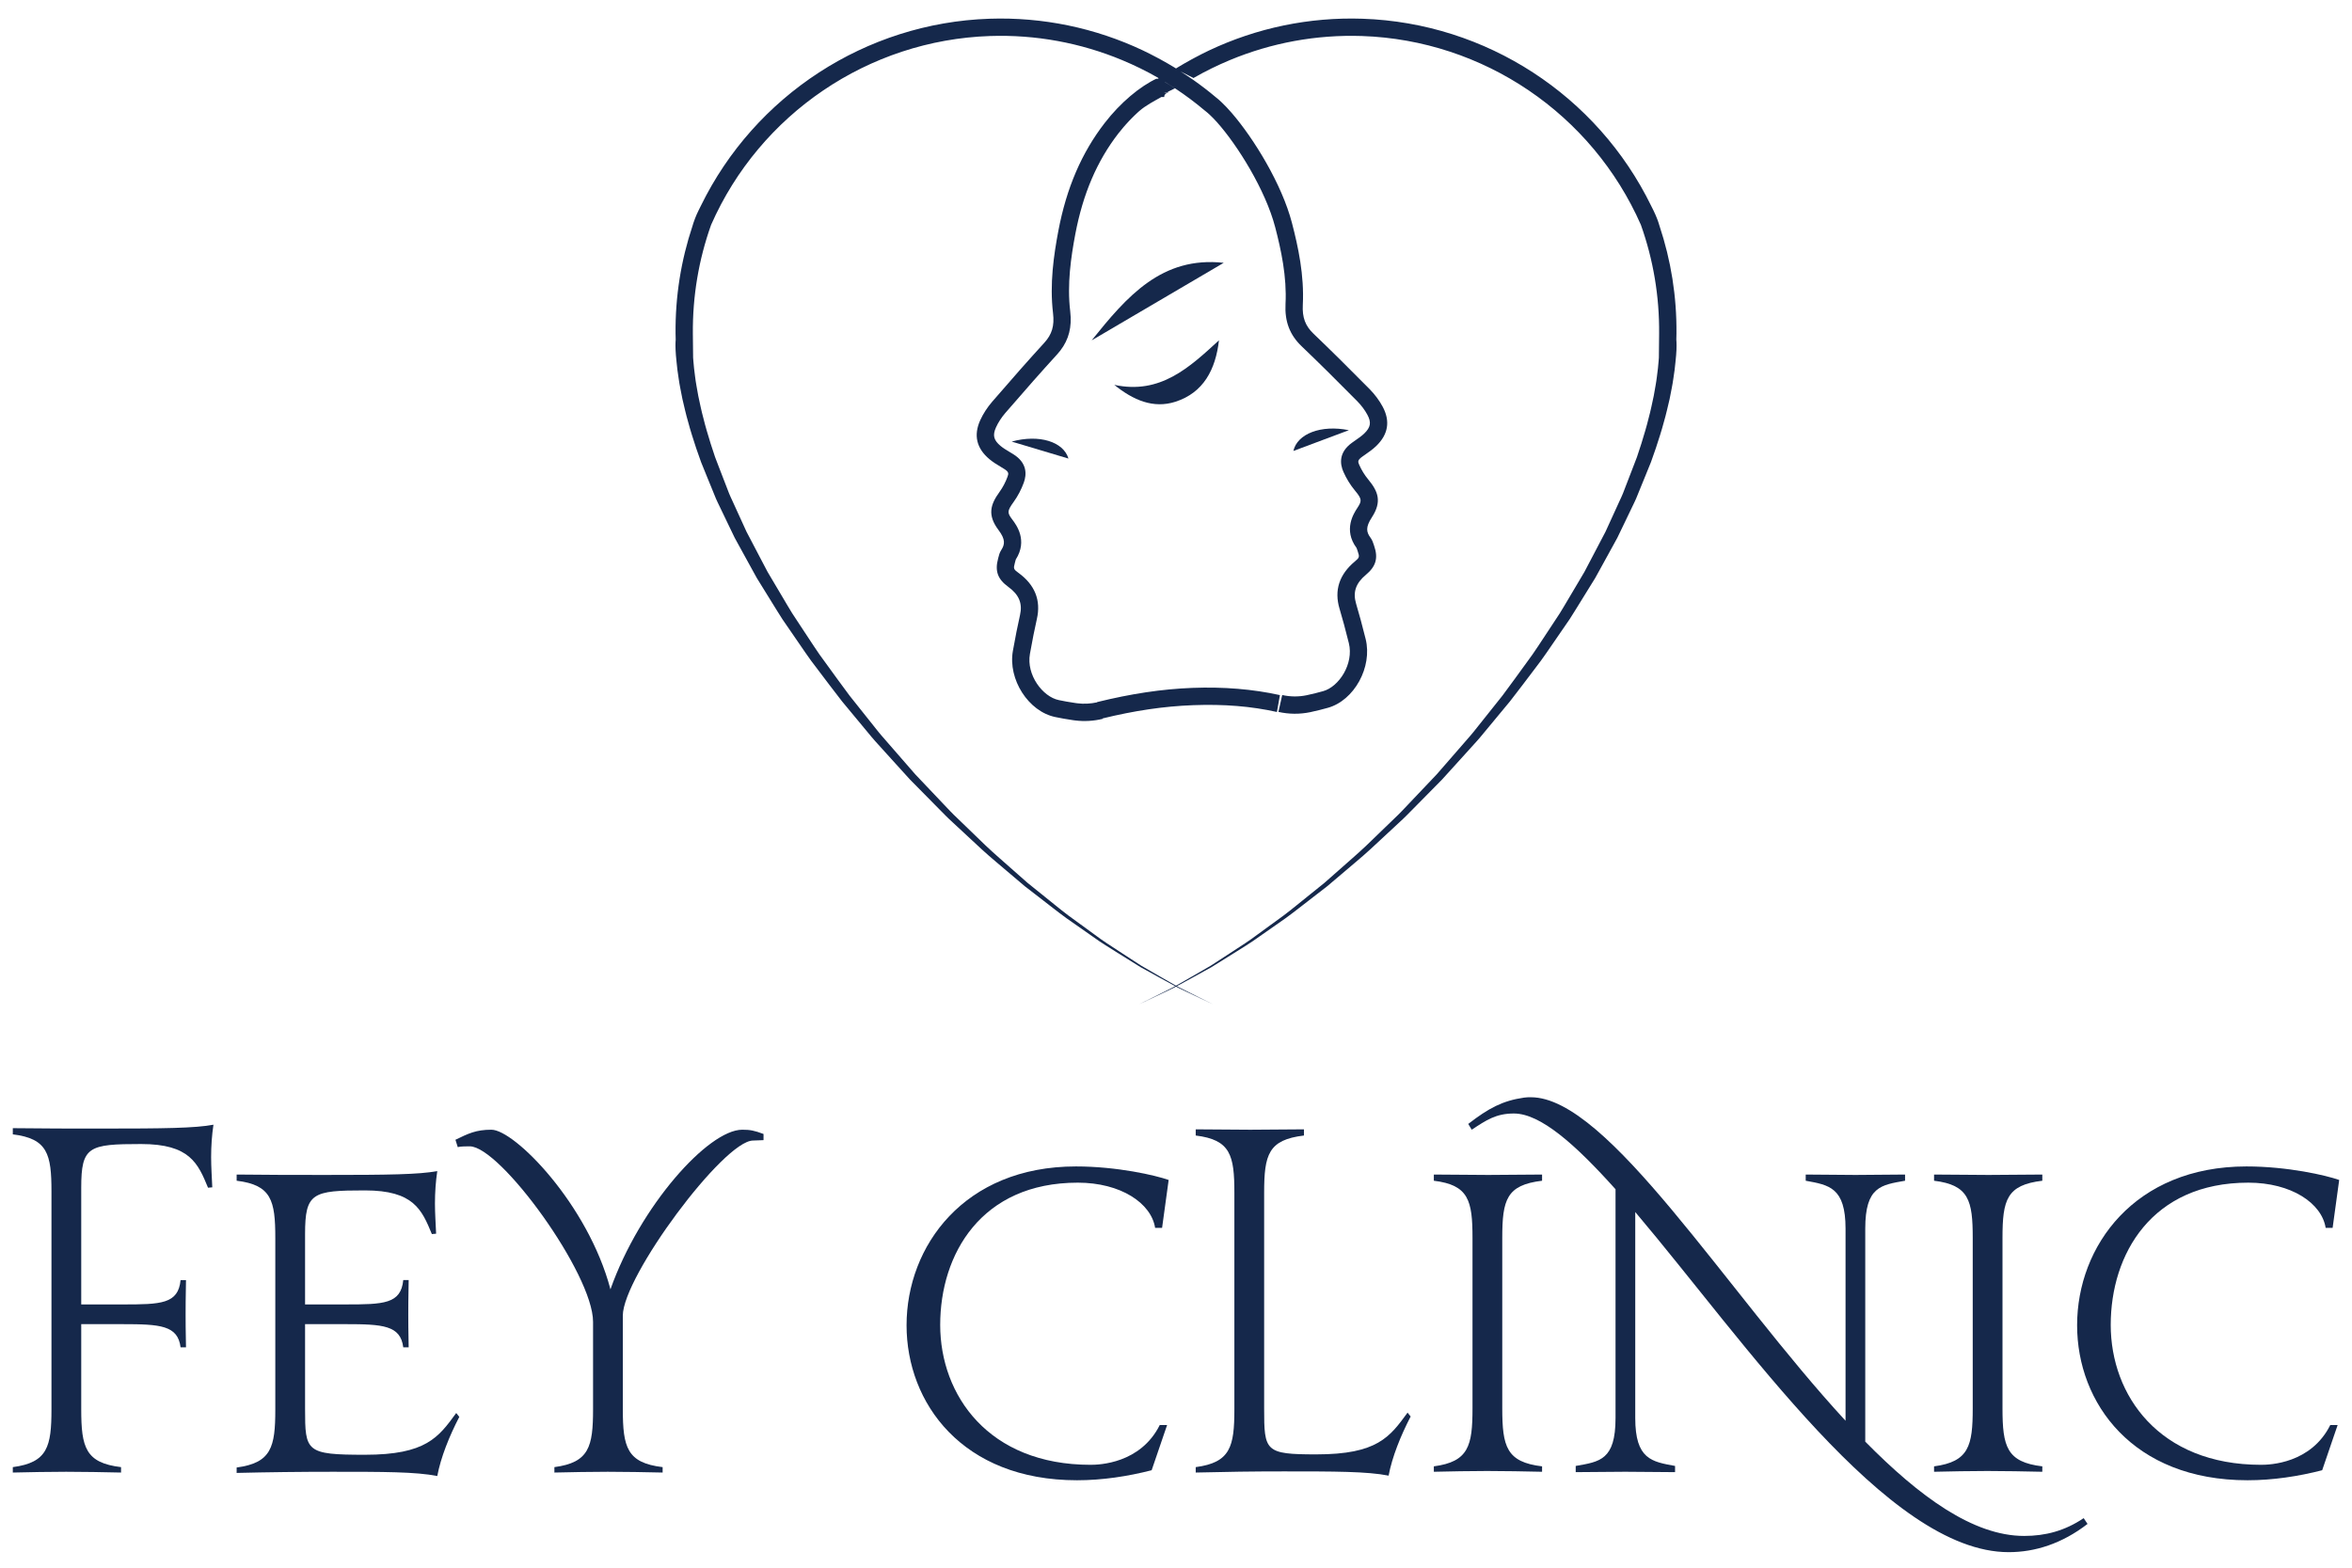
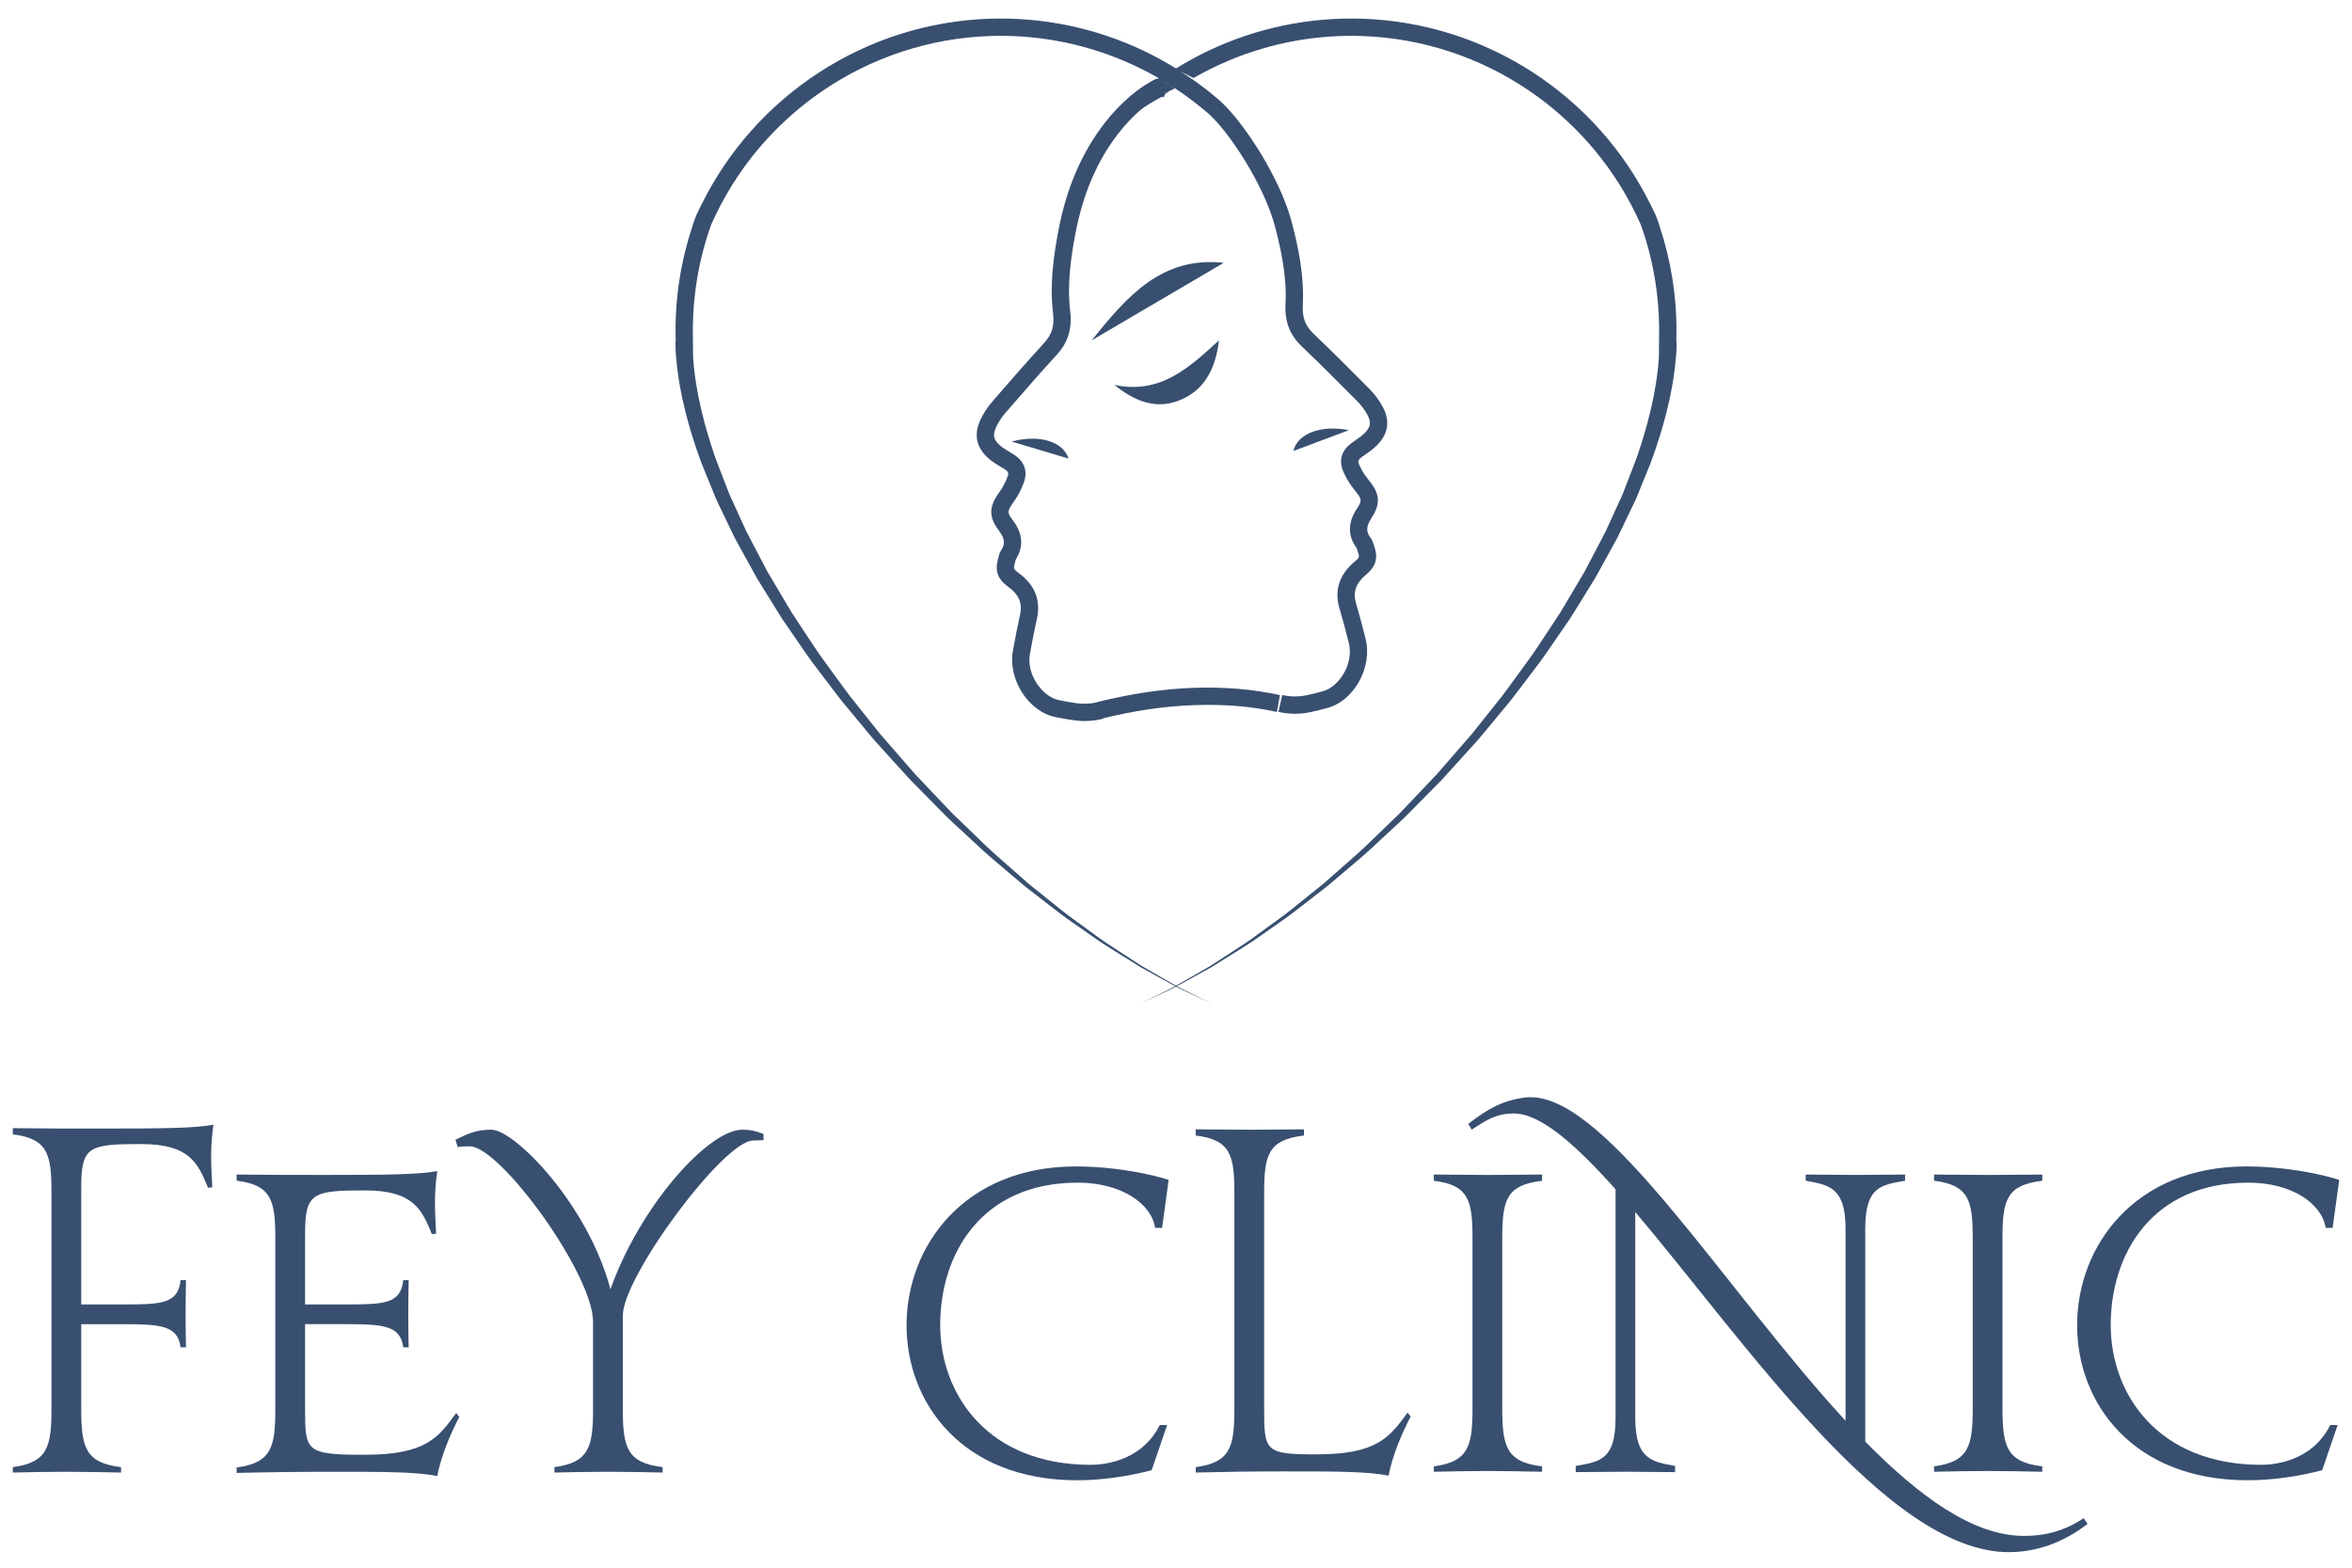
<svg xmlns="http://www.w3.org/2000/svg" version="1.1" id="Layer_1" x="0px" y="0px" width="300px" height="200px" viewBox="0 0 300 200" enable-background="new 0 0 300 200" xml:space="preserve">
  <g>
    <g>
      <g>
-         <path fill="#15284B" d="M10.361,168.928v10.848c0,4.882,0.543,6.853,5.079,7.395v0.691c-2.514-0.049-4.536-0.099-7.002-0.099     c-2.465,0-4.388,0.05-6.804,0.099v-0.691c4.438-0.591,4.931-2.612,4.931-7.395v-27.76c0-4.785-0.494-6.756-4.931-7.299v-0.789     c3.698,0.05,7.742,0.05,11.39,0.05c7.889,0,11.883-0.05,14.201-0.492c-0.198,1.33-0.296,2.711-0.296,4.143     c0,1.281,0.098,2.612,0.148,3.846l-0.542,0.049c-1.282-3.107-2.317-5.572-8.53-5.572c-6.705,0-7.644,0.295-7.644,5.572v14.891     h5.277c4.881,0,7.1-0.049,7.395-3.106h0.691c-0.049,2.514-0.049,3.45-0.049,4.438c0,0.985,0,1.726,0.049,4.142h-0.691     c-0.345-2.811-2.613-2.958-7.395-2.958H10.361z" />
-         <path fill="#15284B" d="M38.912,168.928v10.798c0,5.474,0.098,5.867,7.642,5.867c7.791,0,9.369-2.217,11.637-5.325l0.395,0.493     c-1.283,2.467-2.367,5.177-2.811,7.545c-2.712-0.543-6.903-0.543-13.363-0.543c-4.043,0-8.185,0.05-12.228,0.147v-0.691     c4.438-0.591,4.931-2.612,4.931-7.395v-21.893c0-4.783-0.493-6.756-4.931-7.298v-0.789c3.697,0.05,7.741,0.05,11.39,0.05     c7.89,0,11.882-0.05,14.201-0.492c-0.198,1.33-0.296,2.711-0.296,4.142c0,1.281,0.099,2.613,0.148,3.846l-0.542,0.049     c-1.282-3.106-2.318-5.571-8.531-5.571c-6.706,0-7.642,0.296-7.642,5.571v8.975h5.127c4.882,0,7.101-0.049,7.397-3.106h0.69     c-0.049,2.514-0.049,3.45-0.049,4.438c0,0.985,0,1.726,0.049,4.142h-0.69c-0.346-2.811-2.614-2.958-7.397-2.958H38.912z" />
-         <path fill="#15284B" d="M70.714,187.862v-0.691c4.438-0.591,4.931-2.612,4.931-7.395v-11.144c0-6.114-11.833-22.387-15.73-22.387     c-0.296,0-1.231,0-1.528,0.099l-0.295-0.936c1.626-0.79,2.614-1.283,4.585-1.283c2.958,0,12.327,9.519,15.187,20.363     c3.748-10.601,12.475-20.363,16.814-20.363c0.985,0,1.528,0.099,2.711,0.543v0.788c-0.049,0-1.282,0.05-1.332,0.05     c-3.746,0-16.616,17.355-16.616,22.337v11.933c0,4.882,0.542,6.853,5.078,7.395v0.691c-2.514-0.049-4.536-0.099-7.001-0.099     C75.053,187.763,73.13,187.813,70.714,187.862z" />
-         <path fill="#15284B" d="M115.633,169.076c0-10.108,7.347-20.266,21.597-20.266c5.275,0,10.158,1.134,11.834,1.726l-0.839,6.113     h-0.888c-0.493-3.155-4.388-5.769-9.861-5.769c-12.327,0-17.553,9.123-17.553,18.146c0,8.973,6.164,17.849,19.181,17.849     c1.084,0,6.361-0.148,8.826-5.078h0.936l-1.972,5.77c-3.057,0.787-6.311,1.279-9.517,1.279     C122.734,188.846,115.633,178.988,115.633,169.076z" />
-         <path fill="#15284B" d="M166.321,144.077v0.789c-4.536,0.543-5.078,2.418-5.078,7.298v27.513c0,5.475,0.099,5.868,6.656,5.868     c7.79,0,9.367-2.219,11.635-5.325l0.396,0.491c-1.282,2.468-2.366,5.178-2.812,7.546c-2.71-0.542-6.902-0.542-13.361-0.542     c-4.043,0-7.199,0.049-11.242,0.147v-0.691c4.438-0.591,4.931-2.612,4.931-7.395v-27.612c0-4.783-0.492-6.755-4.931-7.298v-0.789     c2.465,0,4.486,0.049,6.952,0.049S163.856,144.077,166.321,144.077z" />
-         <path fill="#15284B" d="M182.887,187.763v-0.691c4.438-0.591,4.932-2.613,4.932-7.396v-21.744c0-4.783-0.493-6.756-4.932-7.298     v-0.789c2.466,0,4.487,0.05,6.952,0.05c2.466,0,4.389-0.05,6.854-0.05v0.789c-4.536,0.542-5.078,2.415-5.078,7.298v21.744     c0,4.882,0.542,6.854,5.078,7.396v0.691c-2.515-0.049-4.536-0.099-7.003-0.099C187.226,187.665,185.303,187.714,182.887,187.763z     " />
-         <path fill="#15284B" d="M195.264,139.983c9.861,0,24.85,24.705,40.137,41.272v-24.507c0-5.274-2.12-5.572-5.08-6.114v-0.789     c2.466,0,3.896,0.05,6.361,0.05s3.846-0.05,6.311-0.05v0.789c-3.057,0.542-5.078,0.739-5.078,6.114v27.169     c6.903,7.002,13.756,12.032,20.266,12.032c2.712,0,5.178-0.644,7.593-2.269l0.494,0.737c-3.255,2.515-6.706,3.602-10.058,3.602     c-15.483,0-33.679-26.922-47.632-43.392v26.28c0,5.277,2.12,5.572,5.078,6.114v0.79c-2.466,0-3.896-0.05-6.361-0.05     c-2.465,0-3.845,0.05-6.312,0.05v-0.79c3.057-0.542,5.08-0.738,5.08-6.114V151.72c-5.128-5.72-9.566-9.664-12.968-9.664     c-2.27,0-3.502,0.836-5.376,2.069l-0.442-0.738c2.612-2.021,4.388-2.96,7.1-3.354     C194.672,139.983,194.969,139.983,195.264,139.983z" />
-         <path fill="#15284B" d="M246.692,187.763v-0.691c4.438-0.591,4.932-2.613,4.932-7.396v-21.744c0-4.783-0.494-6.756-4.932-7.298     v-0.789c2.467,0,4.488,0.05,6.953,0.05s4.389-0.05,6.854-0.05v0.789c-4.537,0.542-5.079,2.415-5.079,7.298v21.744     c0,4.882,0.542,6.854,5.079,7.396v0.691c-2.515-0.049-4.537-0.099-7.002-0.099C251.031,187.665,249.108,187.714,246.692,187.763z     " />
-         <path fill="#15284B" d="M264.937,169.076c0-10.108,7.346-20.266,21.595-20.266c5.275,0,10.158,1.134,11.834,1.726l-0.838,6.113     h-0.888c-0.493-3.155-4.389-5.769-9.861-5.769c-12.327,0-17.554,9.123-17.554,18.146c0,8.973,6.164,17.849,19.181,17.849     c1.085,0,6.36-0.148,8.826-5.078h0.937l-1.973,5.77c-3.058,0.787-6.311,1.279-9.516,1.279     C272.037,188.846,264.937,178.988,264.937,169.076z" />
+         <path fill="#384F70" d="M10.361,168.928v10.848c0,4.883,0.543,6.854,5.079,7.396v0.69c-2.514-0.049-4.536-0.098-7.002-0.098     c-2.465,0-4.388,0.049-6.804,0.098v-0.69c4.438-0.591,4.931-2.612,4.931-7.396v-27.76c0-4.785-0.494-6.756-4.931-7.299v-0.789     c3.698,0.051,7.742,0.051,11.39,0.051c7.889,0,11.883-0.051,14.201-0.492c-0.198,1.33-0.296,2.711-0.296,4.143     c0,1.281,0.098,2.612,0.148,3.846l-0.542,0.049c-1.282-3.106-2.317-5.571-8.53-5.571c-6.705,0-7.644,0.295-7.644,5.571v14.892     h5.277c4.881,0,7.1-0.049,7.395-3.106h0.691c-0.049,2.514-0.049,3.45-0.049,4.438c0,0.985,0,1.726,0.049,4.142h-0.691     c-0.345-2.811-2.613-2.957-7.395-2.957h-5.277V168.928z" />
+         <path fill="#384F70" d="M38.912,168.928v10.799c0,5.474,0.098,5.867,7.642,5.867c7.791,0,9.369-2.218,11.637-5.326l0.395,0.494     c-1.283,2.467-2.367,5.176-2.811,7.545c-2.712-0.543-6.903-0.543-13.363-0.543c-4.043,0-8.185,0.049-12.228,0.146v-0.691     c4.438-0.591,4.931-2.611,4.931-7.395v-21.893c0-4.783-0.493-6.757-4.931-7.299v-0.789c3.697,0.051,7.741,0.051,11.39,0.051     c7.89,0,11.882-0.051,14.201-0.492c-0.198,1.33-0.296,2.711-0.296,4.142c0,1.281,0.099,2.612,0.148,3.847l-0.542,0.049     c-1.282-3.106-2.318-5.571-8.531-5.571c-6.706,0-7.642,0.296-7.642,5.571v8.975h5.127c4.882,0,7.101-0.049,7.397-3.105h0.69     c-0.049,2.514-0.049,3.449-0.049,4.438c0,0.984,0,1.727,0.049,4.143h-0.69c-0.346-2.812-2.614-2.959-7.397-2.959h-5.127V168.928z     " />
+         <path fill="#384F70" d="M70.714,187.861v-0.69c4.438-0.591,4.931-2.612,4.931-7.396v-11.144c0-6.114-11.833-22.387-15.73-22.387     c-0.296,0-1.231,0-1.528,0.099l-0.295-0.936c1.626-0.79,2.614-1.283,4.585-1.283c2.958,0,12.327,9.52,15.187,20.363     c3.748-10.602,12.475-20.363,16.814-20.363c0.985,0,1.528,0.1,2.711,0.543v0.788c-0.049,0-1.282,0.05-1.332,0.05     c-3.746,0-16.616,17.355-16.616,22.338v11.932c0,4.883,0.542,6.854,5.078,7.396v0.69c-2.514-0.049-4.536-0.098-7.001-0.098     S73.13,187.812,70.714,187.861z" />
+         <path fill="#384F70" d="M115.633,169.076c0-10.107,7.347-20.266,21.597-20.266c5.275,0,10.158,1.133,11.834,1.726l-0.839,6.112     h-0.888c-0.493-3.154-4.388-5.769-9.861-5.769c-12.327,0-17.553,9.123-17.553,18.146c0,8.974,6.164,17.85,19.181,17.85     c1.084,0,6.361-0.148,8.826-5.078h0.936l-1.972,5.77c-3.057,0.787-6.311,1.279-9.517,1.279     C122.734,188.846,115.633,178.988,115.633,169.076z" />
+         <path fill="#384F70" d="M166.32,144.077v0.789c-4.535,0.543-5.077,2.418-5.077,7.298v27.514c0,5.475,0.099,5.867,6.655,5.867     c7.791,0,9.367-2.219,11.636-5.324l0.396,0.49c-1.281,2.469-2.365,5.178-2.812,7.546c-2.71-0.542-6.902-0.542-13.361-0.542     c-4.043,0-7.198,0.049-11.241,0.146v-0.69c4.438-0.591,4.93-2.612,4.93-7.396v-27.611c0-4.783-0.491-6.755-4.93-7.298v-0.789     c2.465,0,4.485,0.049,6.951,0.049C161.934,144.126,163.855,144.077,166.32,144.077z" />
+         <path fill="#384F70" d="M182.887,187.764v-0.691c4.438-0.592,4.932-2.613,4.932-7.396v-21.744c0-4.783-0.492-6.756-4.932-7.298     v-0.788c2.467,0,4.487,0.049,6.952,0.049c2.466,0,4.39-0.049,6.854-0.049v0.788c-4.536,0.542-5.078,2.415-5.078,7.298v21.744     c0,4.883,0.542,6.854,5.078,7.396v0.691c-2.516-0.05-4.536-0.1-7.004-0.1C187.227,187.665,185.303,187.714,182.887,187.764z" />
+         <path fill="#384F70" d="M195.264,139.982c9.861,0,24.85,24.705,40.137,41.272v-24.507c0-5.273-2.119-5.572-5.08-6.114v-0.788     c2.467,0,3.896,0.049,6.361,0.049s3.846-0.049,6.312-0.049v0.788c-3.058,0.542-5.078,0.739-5.078,6.114v27.169     c6.903,7.002,13.756,12.032,20.267,12.032c2.711,0,5.178-0.645,7.592-2.27l0.494,0.737c-3.254,2.515-6.705,3.603-10.058,3.603     c-15.483,0-33.679-26.922-47.632-43.393v26.28c0,5.276,2.119,5.571,5.078,6.114v0.789c-2.467,0-3.896-0.049-6.361-0.049     s-3.846,0.049-6.312,0.049v-0.789c3.058-0.543,5.08-0.738,5.08-6.114v-29.187c-5.127-5.721-9.565-9.664-12.968-9.664     c-2.271,0-3.502,0.836-5.376,2.068l-0.441-0.738c2.611-2.021,4.388-2.959,7.1-3.354     C194.672,139.982,194.969,139.982,195.264,139.982z" />
+         <path fill="#384F70" d="M246.691,187.764v-0.691c4.438-0.592,4.933-2.613,4.933-7.396v-21.744c0-4.783-0.494-6.756-4.933-7.298     v-0.788c2.468,0,4.488,0.049,6.953,0.049s4.39-0.049,6.854-0.049v0.788c-4.537,0.542-5.079,2.415-5.079,7.298v21.744     c0,4.883,0.542,6.854,5.079,7.396v0.691c-2.515-0.05-4.537-0.1-7.002-0.1C251.031,187.665,249.107,187.714,246.691,187.764z" />
+         <path fill="#384F70" d="M264.938,169.076c0-10.107,7.346-20.266,21.595-20.266c5.274,0,10.157,1.133,11.834,1.726l-0.839,6.112     h-0.887c-0.494-3.154-4.39-5.769-9.861-5.769c-12.327,0-17.555,9.123-17.555,18.146c0,8.974,6.164,17.85,19.182,17.85     c1.085,0,6.359-0.148,8.826-5.078h0.937l-1.974,5.77c-3.057,0.787-6.311,1.279-9.516,1.279     C272.037,188.846,264.938,178.988,264.938,169.076z" />
      </g>
      <g>
        <g>
-           <path fill="#15284B" d="M142.129,49.099c2.413,1.953,4.985,3.059,7.793,2.155c3.589-1.156,5.125-4.106,5.56-7.84      C151.705,46.887,147.987,50.361,142.129,49.099z" />
+           <path fill="#384F70" d="M142.129,49.099c2.413,1.953,4.985,3.059,7.793,2.155c3.59-1.156,5.125-4.106,5.561-7.84      C151.705,46.887,147.987,50.361,142.129,49.099z" />
        </g>
        <g>
-           <path fill="#15284B" d="M139.241,43.424c5.796-3.402,11.33-6.653,16.848-9.895C148.187,32.663,143.742,37.815,139.241,43.424z" />
+           <path fill="#384F70" d="M139.241,43.424c5.796-3.402,11.329-6.653,16.848-9.895C148.187,32.663,143.742,37.815,139.241,43.424z" />
        </g>
        <g>
          <g>
-             <path fill="#15284B" d="M164.972,57.533c2.516-0.942,4.797-1.795,7.079-2.65C168.499,54.161,165.456,55.342,164.972,57.533z" />
+             <path fill="#384F70" d="M164.973,57.533c2.516-0.942,4.797-1.795,7.078-2.65C168.499,54.161,165.456,55.342,164.973,57.533z" />
          </g>
        </g>
        <g>
-           <path fill="#15284B" d="M129.04,56.335c2.334,0.699,4.667,1.396,7.242,2.168C135.653,56.348,132.535,55.375,129.04,56.335z" />
+           <path fill="#384F70" d="M129.04,56.335c2.334,0.699,4.667,1.396,7.242,2.168C135.653,56.348,132.535,55.375,129.04,56.335z" />
        </g>
        <g>
-           <path fill="#15284B" d="M213.817,43.323c-0.001,0,0.014-0.498,0.017-0.771c0.044-4.736-0.693-9.316-2.167-13.751      c0,0-0.189-0.645-0.325-0.95c-0.197-0.551-0.737-1.596-0.737-1.596c-6.87-14.06-21.028-23.332-36.802-23.865      c-6.819-0.231-13.511,1.176-19.568,4.038c-0.004,0.001-0.008,0.004-0.013,0.005c-0.614,0.291-1.22,0.602-1.82,0.923      c-0.15,0.081-0.301,0.162-0.451,0.243c-0.603,0.332-1.2,0.67-1.789,1.031c-0.054,0.033-0.107,0.067-0.161,0.103      c-0.054-0.036-0.107-0.07-0.161-0.103c-0.588-0.361-1.187-0.699-1.788-1.031c-0.151-0.081-0.302-0.162-0.451-0.243      c-0.602-0.321-1.208-0.632-1.821-0.923c-0.004-0.001-0.009-0.004-0.012-0.005c-6.058-2.861-12.749-4.269-19.569-4.038      c-15.773,0.533-29.932,9.805-36.801,23.865c0,0-0.541,1.045-0.738,1.596c-0.134,0.305-0.323,0.95-0.323,0.95      c-1.476,4.435-2.212,9.015-2.169,13.751c0.003,0.273,0.018,0.771,0.018,0.771c0,0-0.054,0.486-0.016,1.31      c0.007,0.402,0.069,0.962,0.129,1.584c0.047,0.628,0.155,1.333,0.271,2.114c0.104,0.784,0.297,1.638,0.473,2.57      c0.22,0.919,0.436,1.923,0.742,2.969c0.276,1.054,0.639,2.157,1.016,3.315c0.202,0.574,0.411,1.164,0.621,1.767      c0.242,0.595,0.488,1.203,0.739,1.823c0.249,0.611,0.504,1.234,0.763,1.868c0.128,0.317,0.26,0.637,0.392,0.962      c0.134,0.322,0.302,0.642,0.455,0.968c0.318,0.663,0.643,1.335,0.97,2.021c0.317,0.658,0.638,1.326,0.964,2.002      c0.14,0.256,0.283,0.518,0.423,0.773c0.599,1.091,1.209,2.199,1.832,3.334c0.193,0.348,0.386,0.7,0.581,1.052      c0.212,0.344,0.427,0.689,0.641,1.036c0.428,0.691,0.861,1.39,1.296,2.096c0.442,0.701,0.869,1.419,1.328,2.124      c0.478,0.694,0.957,1.392,1.44,2.094c0.976,1.397,1.91,2.849,2.987,4.213c1.056,1.381,2.094,2.793,3.182,4.173      c1.121,1.354,2.249,2.711,3.375,4.068c0.55,0.689,1.151,1.336,1.742,1.989c0.59,0.653,1.183,1.306,1.77,1.955      c0.593,0.653,1.183,1.306,1.773,1.954c0.611,0.619,1.221,1.237,1.83,1.853c0.607,0.616,1.213,1.229,1.814,1.84      c0.603,0.609,1.193,1.226,1.828,1.793c1.248,1.158,2.479,2.302,3.691,3.428c1.219,1.118,2.485,2.134,3.688,3.174      c0.607,0.512,1.206,1.022,1.797,1.524c0.615,0.475,1.221,0.944,1.82,1.405c1.203,0.917,2.346,1.846,3.501,2.678      c1.166,0.816,2.293,1.606,3.374,2.361c1.065,0.781,2.156,1.426,3.172,2.07c1.021,0.636,1.988,1.239,2.898,1.806      c1.68,0.919,3.142,1.746,4.407,2.42c-0.094,0.053-0.198,0.113-0.29,0.163c-2.75,1.374-4.322,2.158-4.322,2.158      s1.586-0.754,4.366-2.075c0.112-0.057,0.238-0.126,0.353-0.188c0.116,0.062,0.241,0.132,0.353,0.188      c2.781,1.321,4.368,2.075,4.368,2.075s-1.572-0.784-4.323-2.158c-0.092-0.05-0.195-0.11-0.29-0.163      c1.267-0.674,2.729-1.501,4.407-2.42c0.91-0.566,1.879-1.17,2.898-1.806c1.017-0.645,2.107-1.289,3.172-2.07      c1.081-0.755,2.209-1.545,3.375-2.361c1.154-0.832,2.297-1.761,3.501-2.678c0.599-0.461,1.205-0.93,1.818-1.405      c0.592-0.502,1.191-1.012,1.799-1.524c1.201-1.04,2.468-2.056,3.686-3.174c1.213-1.125,2.443-2.27,3.691-3.428      c0.636-0.568,1.226-1.184,1.829-1.793c0.602-0.611,1.206-1.224,1.815-1.84c0.605-0.616,1.217-1.233,1.828-1.853      c0.591-0.648,1.181-1.301,1.771-1.954c0.59-0.649,1.182-1.302,1.771-1.955c0.591-0.653,1.192-1.3,1.743-1.989      c1.125-1.357,2.253-2.714,3.372-4.068c1.09-1.38,2.128-2.792,3.184-4.173c1.076-1.364,2.011-2.816,2.987-4.213      c0.483-0.702,0.963-1.399,1.441-2.094c0.459-0.705,0.886-1.423,1.327-2.124c0.435-0.706,0.868-1.405,1.296-2.096      c0.214-0.347,0.429-0.692,0.641-1.036c0.197-0.352,0.389-0.705,0.582-1.052c0.624-1.135,1.232-2.243,1.832-3.334      c0.141-0.255,0.284-0.517,0.423-0.773c0.327-0.677,0.646-1.345,0.964-2.002c0.33-0.686,0.65-1.358,0.97-2.021      c0.153-0.327,0.321-0.646,0.455-0.968c0.131-0.325,0.262-0.645,0.391-0.962c0.26-0.634,0.516-1.257,0.763-1.868      c0.254-0.621,0.498-1.229,0.74-1.823c0.213-0.604,0.42-1.193,0.62-1.767c0.378-1.158,0.741-2.261,1.017-3.315      c0.307-1.046,0.521-2.049,0.743-2.969c0.174-0.932,0.367-1.786,0.471-2.57c0.116-0.78,0.226-1.485,0.272-2.114      c0.061-0.622,0.122-1.183,0.13-1.584C213.87,43.809,213.817,43.323,213.817,43.323z M211.592,45.632      c-0.012,0.138-0.023,0.281-0.034,0.432c-0.031,0.564-0.123,1.229-0.216,1.973c-0.083,0.744-0.252,1.561-0.403,2.453      c-0.194,0.887-0.38,1.852-0.658,2.868c-0.245,1.022-0.575,2.094-0.921,3.227c-0.185,0.562-0.375,1.139-0.567,1.729      c-0.223,0.58-0.451,1.173-0.683,1.778c-0.236,0.614-0.481,1.242-0.726,1.881c-0.124,0.32-0.247,0.644-0.373,0.97      c-0.127,0.323-0.282,0.63-0.426,0.95c-0.582,1.275-1.183,2.589-1.802,3.943c-0.696,1.327-1.41,2.691-2.141,4.084      c-0.184,0.348-0.367,0.698-0.553,1.05c-0.202,0.343-0.407,0.686-0.61,1.032c-0.411,0.693-0.823,1.39-1.242,2.096      c-0.423,0.702-0.831,1.419-1.271,2.125c-0.456,0.695-0.918,1.395-1.382,2.099c-0.939,1.401-1.836,2.856-2.877,4.229      c-1.019,1.388-2.02,2.807-3.071,4.198c-1.087,1.362-2.177,2.731-3.269,4.102c-0.533,0.695-1.116,1.349-1.691,2.008      c-0.575,0.661-1.147,1.319-1.72,1.977c-0.572,0.656-1.141,1.31-1.709,1.962c-0.602,0.633-1.199,1.263-1.795,1.89      c-0.593,0.628-1.188,1.251-1.778,1.874c-0.591,0.62-1.169,1.25-1.786,1.823c-1.216,1.175-2.416,2.334-3.597,3.474      c-1.188,1.133-2.43,2.171-3.607,3.23c-0.594,0.522-1.179,1.04-1.76,1.552c-0.603,0.483-1.197,0.964-1.783,1.436      c-1.181,0.937-2.302,1.885-3.437,2.737c-1.146,0.836-2.255,1.643-3.317,2.417c-1.048,0.8-2.12,1.465-3.12,2.126      c-1.007,0.652-1.96,1.273-2.857,1.857c-1.682,0.964-3.145,1.829-4.41,2.537c-1.263-0.708-2.728-1.573-4.41-2.537      c-0.896-0.584-1.85-1.205-2.856-1.857c-1.001-0.662-2.073-1.326-3.121-2.126c-1.063-0.774-2.172-1.582-3.317-2.417      c-1.135-0.853-2.256-1.801-3.437-2.737c-0.587-0.472-1.182-0.953-1.784-1.436c-0.58-0.513-1.167-1.03-1.76-1.552      c-1.176-1.059-2.418-2.097-3.606-3.23c-1.18-1.14-2.381-2.299-3.596-3.474c-0.617-0.573-1.197-1.203-1.788-1.823      c-0.589-0.623-1.182-1.246-1.777-1.874c-0.596-0.626-1.193-1.257-1.794-1.89c-0.568-0.652-1.138-1.306-1.708-1.962      c-0.573-0.657-1.147-1.316-1.721-1.977c-0.576-0.659-1.158-1.313-1.693-2.008c-1.09-1.371-2.181-2.739-3.267-4.102      c-1.052-1.391-2.052-2.81-3.071-4.198c-1.042-1.374-1.939-2.829-2.878-4.229c-0.462-0.704-0.925-1.404-1.381-2.099      c-0.44-0.706-0.849-1.423-1.27-2.125c-0.419-0.706-0.831-1.403-1.242-2.096c-0.204-0.346-0.409-0.688-0.611-1.032      c-0.186-0.352-0.371-0.703-0.554-1.05c-0.73-1.394-1.443-2.758-2.14-4.084c-0.619-1.354-1.219-2.668-1.801-3.943      c-0.142-0.32-0.299-0.627-0.425-0.95c-0.127-0.327-0.25-0.65-0.374-0.97c-0.247-0.639-0.49-1.267-0.727-1.881      c-0.23-0.605-0.459-1.198-0.682-1.778c-0.194-0.59-0.384-1.168-0.568-1.729c-0.345-1.132-0.676-2.205-0.921-3.227      c-0.278-1.016-0.464-1.98-0.658-2.868c-0.15-0.892-0.321-1.709-0.404-2.453c-0.094-0.744-0.184-1.408-0.216-1.973      c-0.01-0.151-0.021-0.294-0.035-0.432c-0.018-1.015-0.021-2.035-0.032-3.055c-0.042-4.781,0.742-9.446,2.328-13.896      c6.226-14.144,20.073-23.562,35.569-24.086c5.836-0.197,11.574,0.873,16.861,3.075c0.39,0.164,0.777,0.332,1.161,0.505      c0.004,0.001,0.009,0.004,0.013,0.006c0.376,0.171,0.75,0.347,1.121,0.528c0.082,0.04,0.163,0.083,0.245,0.125      c0.297,0.148,0.593,0.296,0.886,0.452c0.385,0.205,0.768,0.417,1.149,0.633c-0.01,0.005,0.007,0.021,0.039,0.042      c0.013,0.008,0.033,0.019,0.051,0.03c-0.084,0.035-0.188,0.068-0.258,0.105c-0.013-0.024-0.015-0.062,0.074-0.111      c-2.228,1.03-4.713,3.127-6.701,5.694c-2.941,3.795-4.88,8.297-5.917,13.766c-0.586,3.1-1.128,6.772-0.679,10.524      c0.19,1.596-0.134,2.688-1.12,3.767c-1.963,2.149-4.013,4.467-6.648,7.52c-0.622,0.724-1.148,1.535-1.518,2.349      c-0.871,1.922-0.478,3.594,1.17,4.974c0.464,0.389,0.959,0.686,1.438,0.974c0.144,0.086,0.289,0.174,0.432,0.264      c0.629,0.389,0.585,0.602,0.438,1.007c-0.25,0.687-0.6,1.35-1.011,1.921c-1.179,1.633-1.579,2.956-0.134,4.879      c0.901,1.196,0.815,1.824,0.342,2.558c-0.21,0.328-0.296,0.673-0.358,0.926l-0.037,0.145c-0.433,1.586-0.059,2.632,1.289,3.611      c1.379,1,1.843,2.113,1.503,3.609c-0.303,1.339-0.591,2.788-0.908,4.561c-0.648,3.64,1.984,7.747,5.423,8.447      c0.61,0.124,1.416,0.28,2.251,0.396l0.282,0.036c1.155,0.145,2.368,0.073,3.506-0.207l-0.012-0.054      c4.062-0.984,7.7-1.543,11.55-1.689c3.94-0.148,7.415,0.143,10.678,0.869l0.382-2.153c-3.445-0.765-7.196-1.07-11.134-0.922      c-3.939,0.148-7.859,0.749-12.186,1.812l0.006,0.03c-0.825,0.181-1.69,0.229-2.517,0.125l-0.255-0.035      c-0.772-0.105-1.534-0.254-2.112-0.372c-2.06-0.418-4.167-3.222-3.689-5.896c0.31-1.738,0.593-3.157,0.888-4.461      c0.54-2.377-0.254-4.358-2.359-5.883c-0.614-0.444-0.647-0.539-0.455-1.244l0.05-0.194c0.022-0.09,0.056-0.23,0.073-0.263      c1.56-2.433,0.059-4.427-0.436-5.081c-0.656-0.872-0.695-1.075,0.162-2.26c0.528-0.734,0.977-1.583,1.294-2.458      c0.378-1.041,0.453-2.516-1.343-3.635c-0.154-0.095-0.31-0.19-0.465-0.282c-0.426-0.255-0.827-0.497-1.159-0.774      c-0.883-0.739-1.034-1.36-0.576-2.368c0.284-0.625,0.692-1.255,1.18-1.822c2.62-3.035,4.656-5.34,6.604-7.471      c1.242-1.36,1.804-2.879,1.742-4.734c-0.009-0.255-0.029-0.517-0.062-0.787c-0.414-3.452,0.099-6.916,0.653-9.849      c0.97-5.117,2.764-9.312,5.486-12.826c0.215-0.277,0.437-0.547,0.662-0.81c0.083-0.098,0.168-0.191,0.252-0.287      c0.142-0.158,0.282-0.315,0.426-0.469c0.11-0.117,0.224-0.233,0.336-0.348c0.113-0.117,0.227-0.229,0.341-0.339      c0.137-0.132,0.271-0.262,0.408-0.387c0.079-0.072,0.159-0.141,0.236-0.212c0.819-0.727,2.02-1.338,2.824-1.799      c0-0.001,0.371-0.001,0.371-0.002v-0.06c0-0.136,0.077-0.366,0.336-0.378c0.013-0.003-0.36-0.088-0.35-0.088h0.01      c0.095,0,0.408-0.008,0.502-0.045l-0.038-0.091c0.303-0.158,0.604-0.295,0.909-0.448c-0.005-0.001-0.009,0.006-0.014,0.001      c-0.414-0.274-0.837-0.529-1.259-0.789l-0.008-0.024c0.45,0.275,0.899,0.555,1.34,0.848c1.29,0.856,2.54,1.786,3.733,2.796      l0.052,0.039c0.09,0.068,0.186,0.148,0.283,0.231c0.092,0.079,0.185,0.162,0.282,0.251c0.3,0.278,0.62,0.604,0.96,0.985      c2.609,2.921,6.177,8.641,7.415,13.387c0.751,2.89,1.496,6.312,1.315,9.784c-0.114,2.234,0.536,3.946,2.05,5.395      c2.086,1.995,4.274,4.156,7.094,7.008c0.523,0.533,0.975,1.133,1.299,1.737c0.525,0.976,0.418,1.604-0.414,2.402      c-0.312,0.3-0.698,0.568-1.105,0.852c-0.148,0.102-0.298,0.207-0.442,0.312c-1.718,1.238-1.544,2.706-1.096,3.719      c0.376,0.852,0.88,1.669,1.457,2.365c0.933,1.124,0.907,1.329,0.314,2.244c-0.45,0.686-1.815,2.777-0.099,5.091      c0.023,0.04,0.067,0.175,0.098,0.265l0.061,0.189c0.24,0.692,0.213,0.787-0.368,1.271c-1.999,1.666-2.658,3.694-1.959,6.03      c0.384,1.282,0.761,2.678,1.187,4.392c0.657,2.634-1.257,5.574-3.283,6.13c-0.567,0.157-1.319,0.355-2.087,0.516      c-1.035,0.216-2.088,0.206-3.129-0.024l-0.479,2.154c1.349,0.3,2.714,0.311,4.062,0.031c0.822-0.171,1.617-0.382,2.217-0.547      c3.383-0.931,5.734-5.204,4.841-8.793c-0.437-1.748-0.821-3.174-1.214-4.488c-0.439-1.471-0.052-2.613,1.257-3.703      c1.277-1.068,1.581-2.136,1.041-3.689l-0.046-0.142c-0.08-0.248-0.188-0.588-0.42-0.898c-0.521-0.704-0.651-1.324,0.169-2.581      c1.311-2.014,0.821-3.306-0.464-4.856c-0.449-0.542-0.844-1.181-1.138-1.849c-0.174-0.395-0.232-0.602,0.368-1.035      c0.136-0.099,0.273-0.195,0.413-0.291c0.459-0.321,0.935-0.65,1.372-1.07c1.55-1.487,1.829-3.184,0.828-5.041      c-0.423-0.787-1.001-1.562-1.671-2.242c-2.834-2.867-5.035-5.043-7.139-7.052c-1.058-1.012-1.453-2.081-1.369-3.686      c0.193-3.775-0.59-7.402-1.386-10.454c-1.288-4.943-4.84-10.725-7.656-14c-0.464-0.539-0.907-1.002-1.318-1.392      c-0.002-0.001-0.005-0.005-0.009-0.007c-0.123-0.116-0.244-0.227-0.36-0.33c-0.131-0.113-0.261-0.222-0.382-0.314      c-0.917-0.776-1.869-1.501-2.842-2.188c-0.537-0.38-1.09-0.736-1.641-1.088c0.557,0.277,1.113,0.555,1.672,0.843      c0.029-0.021,0.048-0.037,0.037-0.042c0.381-0.216,0.764-0.428,1.148-0.633c0.293-0.156,0.59-0.304,0.887-0.452      c0.082-0.042,0.162-0.085,0.245-0.125c0.371-0.181,0.746-0.357,1.121-0.528c0.004-0.002,0.009-0.004,0.013-0.006      c0.384-0.174,0.771-0.342,1.161-0.505c5.286-2.202,11.026-3.271,16.861-3.075c15.495,0.524,29.344,9.943,35.569,24.086      c1.586,4.45,2.371,9.115,2.328,13.896C211.614,43.598,211.612,44.617,211.592,45.632z" />
+           <path fill="#384F70" d="M213.816,43.323c0,0,0.015-0.498,0.018-0.771c0.044-4.736-0.693-9.316-2.167-13.751      c0,0-0.188-0.646-0.325-0.95c-0.197-0.551-0.736-1.596-0.736-1.596c-6.871-14.06-21.028-23.332-36.803-23.865      c-6.818-0.231-13.511,1.176-19.568,4.038c-0.004,0.001-0.008,0.004-0.012,0.005c-0.615,0.291-1.221,0.602-1.82,0.923      c-0.15,0.081-0.301,0.162-0.451,0.243c-0.604,0.332-1.2,0.67-1.789,1.031c-0.054,0.033-0.107,0.067-0.161,0.103      c-0.054-0.036-0.107-0.07-0.161-0.103c-0.588-0.361-1.187-0.699-1.788-1.031c-0.151-0.081-0.302-0.162-0.451-0.243      c-0.602-0.321-1.208-0.632-1.821-0.923c-0.004-0.001-0.009-0.004-0.012-0.005c-6.058-2.861-12.749-4.269-19.569-4.038      c-15.773,0.533-29.932,9.805-36.801,23.865c0,0-0.541,1.045-0.738,1.596c-0.134,0.305-0.323,0.95-0.323,0.95      c-1.476,4.435-2.212,9.015-2.169,13.751c0.003,0.273,0.018,0.771,0.018,0.771s-0.054,0.486-0.016,1.31      c0.007,0.402,0.069,0.962,0.129,1.584c0.047,0.628,0.155,1.333,0.271,2.114c0.104,0.784,0.297,1.638,0.473,2.57      c0.22,0.919,0.436,1.923,0.742,2.969c0.276,1.054,0.639,2.157,1.016,3.315c0.202,0.574,0.411,1.164,0.621,1.767      c0.242,0.595,0.488,1.203,0.739,1.823c0.249,0.611,0.504,1.234,0.763,1.868c0.128,0.317,0.26,0.637,0.392,0.962      c0.134,0.322,0.302,0.642,0.455,0.968c0.318,0.663,0.643,1.335,0.97,2.021c0.317,0.658,0.638,1.326,0.964,2.002      c0.14,0.256,0.283,0.518,0.423,0.773c0.599,1.091,1.209,2.199,1.832,3.334c0.193,0.348,0.386,0.7,0.581,1.052      c0.212,0.344,0.427,0.689,0.641,1.036c0.428,0.691,0.861,1.39,1.296,2.096c0.442,0.701,0.869,1.419,1.328,2.124      c0.478,0.694,0.957,1.392,1.44,2.094c0.976,1.397,1.91,2.849,2.987,4.213c1.056,1.381,2.094,2.793,3.182,4.173      c1.121,1.354,2.249,2.711,3.375,4.068c0.55,0.689,1.151,1.336,1.742,1.989c0.59,0.653,1.183,1.306,1.77,1.955      c0.593,0.653,1.183,1.306,1.773,1.954c0.611,0.619,1.221,1.236,1.83,1.854c0.607,0.615,1.213,1.229,1.814,1.84      c0.603,0.608,1.193,1.226,1.828,1.793c1.248,1.158,2.479,2.302,3.691,3.428c1.219,1.117,2.485,2.134,3.688,3.174      c0.607,0.512,1.206,1.021,1.797,1.523c0.615,0.476,1.221,0.945,1.82,1.406c1.203,0.916,2.346,1.846,3.501,2.678      c1.166,0.816,2.293,1.605,3.374,2.361c1.065,0.78,2.156,1.426,3.172,2.069c1.021,0.636,1.988,1.239,2.898,1.806      c1.68,0.92,3.142,1.746,4.407,2.42c-0.094,0.053-0.198,0.113-0.29,0.164c-2.75,1.373-4.322,2.157-4.322,2.157      s1.586-0.754,4.366-2.075c0.112-0.057,0.238-0.125,0.353-0.188c0.116,0.062,0.241,0.132,0.353,0.188      c2.782,1.321,4.368,2.075,4.368,2.075s-1.572-0.784-4.323-2.157c-0.092-0.051-0.195-0.111-0.29-0.164      c1.267-0.674,2.729-1.5,4.408-2.42c0.909-0.565,1.879-1.17,2.897-1.806c1.017-0.646,2.106-1.289,3.172-2.069      c1.081-0.756,2.209-1.545,3.375-2.361c1.154-0.832,2.297-1.762,3.501-2.678c0.6-0.461,1.205-0.931,1.818-1.406      c0.592-0.502,1.191-1.012,1.799-1.523c1.201-1.04,2.468-2.057,3.686-3.174c1.213-1.125,2.443-2.27,3.691-3.428      c0.636-0.568,1.227-1.184,1.829-1.793c0.603-0.611,1.206-1.225,1.815-1.84c0.604-0.617,1.217-1.233,1.828-1.854      c0.59-0.648,1.18-1.301,1.771-1.954c0.59-0.649,1.182-1.302,1.771-1.955c0.592-0.653,1.192-1.3,1.743-1.989      c1.125-1.357,2.253-2.714,3.372-4.068c1.09-1.38,2.128-2.792,3.184-4.173c1.076-1.364,2.012-2.816,2.987-4.213      c0.483-0.702,0.963-1.399,1.44-2.094c0.459-0.705,0.887-1.423,1.328-2.124c0.435-0.706,0.867-1.405,1.295-2.096      c0.215-0.347,0.43-0.692,0.642-1.036c0.197-0.352,0.39-0.705,0.582-1.052c0.624-1.135,1.231-2.243,1.832-3.334      c0.142-0.255,0.284-0.517,0.423-0.773c0.327-0.677,0.646-1.345,0.965-2.002c0.329-0.686,0.649-1.358,0.969-2.021      c0.153-0.327,0.322-0.646,0.455-0.968c0.131-0.325,0.263-0.645,0.392-0.962c0.26-0.634,0.517-1.257,0.763-1.868      c0.254-0.621,0.498-1.229,0.74-1.823c0.213-0.604,0.42-1.193,0.62-1.767c0.378-1.158,0.741-2.261,1.017-3.315      c0.307-1.046,0.521-2.049,0.743-2.969c0.174-0.932,0.367-1.786,0.472-2.57c0.115-0.78,0.226-1.485,0.271-2.114      c0.061-0.622,0.122-1.183,0.13-1.584C213.87,43.809,213.816,43.323,213.816,43.323z M211.592,45.632      c-0.012,0.138-0.023,0.281-0.033,0.432c-0.031,0.564-0.123,1.229-0.217,1.973c-0.083,0.744-0.252,1.561-0.402,2.453      c-0.194,0.887-0.381,1.852-0.658,2.868c-0.245,1.022-0.575,2.094-0.922,3.227c-0.185,0.562-0.375,1.139-0.566,1.729      c-0.223,0.58-0.451,1.173-0.684,1.778c-0.235,0.614-0.48,1.242-0.726,1.881c-0.124,0.32-0.247,0.644-0.372,0.97      c-0.128,0.323-0.283,0.63-0.427,0.95c-0.582,1.275-1.183,2.589-1.802,3.943c-0.696,1.327-1.41,2.691-2.141,4.084      c-0.185,0.348-0.367,0.698-0.554,1.05c-0.202,0.343-0.407,0.686-0.61,1.032c-0.41,0.693-0.822,1.39-1.242,2.096      c-0.422,0.702-0.83,1.419-1.271,2.125c-0.456,0.695-0.918,1.395-1.382,2.099c-0.939,1.401-1.836,2.856-2.877,4.229      c-1.02,1.388-2.02,2.807-3.07,4.198c-1.088,1.362-2.178,2.731-3.27,4.102c-0.533,0.695-1.116,1.349-1.691,2.008      c-0.574,0.661-1.146,1.319-1.72,1.977c-0.572,0.656-1.142,1.31-1.709,1.962c-0.603,0.633-1.199,1.263-1.795,1.89      c-0.593,0.629-1.188,1.252-1.778,1.875c-0.591,0.619-1.169,1.25-1.785,1.822c-1.217,1.176-2.416,2.334-3.598,3.475      c-1.188,1.133-2.43,2.17-3.607,3.229c-0.594,0.522-1.179,1.04-1.76,1.552c-0.604,0.483-1.197,0.965-1.783,1.437      c-1.181,0.937-2.302,1.885-3.437,2.737c-1.146,0.836-2.255,1.643-3.317,2.416c-1.048,0.801-2.119,1.465-3.119,2.127      c-1.008,0.651-1.961,1.272-2.857,1.856c-1.682,0.964-3.145,1.829-4.41,2.537c-1.263-0.708-2.728-1.573-4.41-2.537      c-0.896-0.584-1.85-1.205-2.856-1.856c-1.001-0.662-2.073-1.326-3.121-2.127c-1.063-0.773-2.172-1.582-3.317-2.416      c-1.135-0.854-2.256-1.801-3.437-2.737c-0.587-0.472-1.182-0.953-1.784-1.437c-0.58-0.513-1.167-1.029-1.76-1.552      c-1.176-1.06-2.418-2.097-3.606-3.229c-1.18-1.141-2.381-2.299-3.596-3.475c-0.617-0.572-1.197-1.203-1.788-1.822      c-0.589-0.623-1.182-1.246-1.777-1.875c-0.596-0.625-1.193-1.256-1.794-1.89c-0.568-0.652-1.138-1.306-1.708-1.962      c-0.573-0.657-1.147-1.316-1.721-1.977c-0.576-0.659-1.158-1.313-1.693-2.008c-1.09-1.371-2.181-2.739-3.267-4.102      c-1.052-1.391-2.052-2.81-3.071-4.198c-1.042-1.374-1.939-2.829-2.878-4.229c-0.462-0.704-0.925-1.404-1.381-2.099      c-0.44-0.706-0.849-1.423-1.27-2.125c-0.419-0.706-0.831-1.403-1.242-2.096c-0.204-0.346-0.409-0.688-0.611-1.032      c-0.186-0.352-0.371-0.703-0.554-1.05c-0.73-1.394-1.443-2.758-2.14-4.084c-0.619-1.354-1.219-2.668-1.801-3.943      c-0.142-0.32-0.299-0.627-0.425-0.95c-0.127-0.327-0.25-0.65-0.374-0.97c-0.247-0.639-0.49-1.267-0.727-1.881      c-0.23-0.605-0.459-1.198-0.682-1.778c-0.194-0.59-0.384-1.168-0.568-1.729c-0.345-1.132-0.676-2.205-0.921-3.227      c-0.278-1.016-0.464-1.98-0.658-2.868c-0.15-0.892-0.321-1.709-0.404-2.453c-0.094-0.744-0.184-1.408-0.216-1.973      c-0.01-0.151-0.021-0.294-0.035-0.432c-0.018-1.015-0.021-2.035-0.032-3.055c-0.042-4.781,0.742-9.446,2.328-13.896      c6.226-14.144,20.073-23.562,35.569-24.086c5.836-0.197,11.574,0.873,16.861,3.075c0.39,0.164,0.777,0.332,1.161,0.505      c0.004,0.001,0.009,0.004,0.013,0.006c0.376,0.171,0.75,0.347,1.121,0.528c0.082,0.04,0.163,0.083,0.245,0.125      c0.297,0.148,0.593,0.296,0.886,0.452c0.385,0.205,0.768,0.417,1.149,0.633c-0.01,0.005,0.007,0.021,0.039,0.042      c0.013,0.008,0.033,0.019,0.051,0.03c-0.084,0.035-0.188,0.068-0.258,0.105c-0.013-0.024-0.015-0.062,0.074-0.111      c-2.228,1.03-4.713,3.127-6.701,5.694c-2.941,3.795-4.88,8.297-5.917,13.766c-0.586,3.1-1.128,6.772-0.679,10.524      c0.19,1.596-0.134,2.688-1.12,3.767c-1.963,2.149-4.013,4.467-6.648,7.52c-0.622,0.724-1.148,1.535-1.518,2.349      c-0.871,1.922-0.478,3.594,1.17,4.974c0.464,0.389,0.959,0.686,1.438,0.974c0.144,0.086,0.289,0.174,0.432,0.264      c0.629,0.389,0.585,0.602,0.438,1.007c-0.25,0.688-0.6,1.35-1.011,1.921c-1.179,1.633-1.579,2.956-0.134,4.879      c0.901,1.196,0.815,1.824,0.342,2.558c-0.21,0.328-0.296,0.673-0.358,0.926l-0.037,0.145c-0.433,1.586-0.059,2.632,1.289,3.611      c1.379,1,1.843,2.113,1.503,3.609c-0.303,1.339-0.591,2.788-0.908,4.561c-0.648,3.64,1.984,7.747,5.423,8.447      c0.61,0.124,1.416,0.28,2.251,0.396l0.282,0.036c1.155,0.145,2.368,0.073,3.506-0.207l-0.012-0.054      c4.062-0.984,7.7-1.543,11.55-1.689c3.939-0.148,7.414,0.143,10.678,0.869l0.382-2.153c-3.444-0.765-7.196-1.07-11.134-0.922      c-3.939,0.148-7.859,0.749-12.186,1.812l0.006,0.03c-0.825,0.181-1.69,0.229-2.517,0.125l-0.255-0.035      c-0.772-0.105-1.534-0.254-2.112-0.372c-2.06-0.418-4.167-3.222-3.689-5.896c0.31-1.738,0.593-3.157,0.888-4.461      c0.54-2.377-0.254-4.358-2.359-5.883c-0.614-0.444-0.647-0.539-0.455-1.244l0.05-0.194c0.022-0.09,0.056-0.23,0.073-0.263      c1.56-2.433,0.059-4.427-0.436-5.081c-0.656-0.872-0.695-1.075,0.162-2.26c0.528-0.734,0.977-1.583,1.294-2.458      c0.378-1.041,0.453-2.516-1.343-3.635c-0.154-0.095-0.31-0.19-0.465-0.282c-0.426-0.255-0.827-0.497-1.159-0.774      c-0.883-0.739-1.034-1.36-0.576-2.368c0.284-0.625,0.692-1.255,1.18-1.822c2.62-3.035,4.656-5.34,6.604-7.471      c1.242-1.36,1.804-2.879,1.742-4.734c-0.009-0.255-0.029-0.517-0.062-0.787c-0.414-3.452,0.099-6.916,0.653-9.849      c0.97-5.117,2.764-9.312,5.486-12.826c0.215-0.277,0.437-0.547,0.662-0.81c0.083-0.098,0.168-0.191,0.252-0.287      c0.142-0.158,0.282-0.315,0.426-0.469c0.11-0.117,0.224-0.233,0.336-0.348c0.113-0.117,0.227-0.229,0.341-0.339      c0.137-0.132,0.271-0.262,0.408-0.387c0.079-0.072,0.159-0.141,0.236-0.212c0.819-0.727,2.02-1.338,2.824-1.799      c0-0.001,0.371-0.001,0.371-0.002v-0.06c0-0.136,0.077-0.366,0.336-0.378c0.013-0.003-0.36-0.088-0.35-0.088h0.01      c0.095,0,0.408-0.008,0.502-0.045l-0.038-0.091c0.303-0.158,0.604-0.295,0.909-0.448c-0.005-0.001-0.009,0.006-0.014,0.001      c-0.414-0.274-0.837-0.529-1.259-0.789l-0.008-0.024c0.45,0.275,0.899,0.555,1.34,0.848c1.29,0.856,2.54,1.786,3.733,2.796      l0.052,0.039c0.091,0.068,0.187,0.148,0.283,0.231c0.092,0.079,0.185,0.162,0.282,0.251c0.3,0.278,0.619,0.604,0.96,0.985      c2.608,2.921,6.177,8.641,7.415,13.387c0.751,2.89,1.496,6.312,1.314,9.784c-0.113,2.234,0.536,3.946,2.051,5.395      c2.086,1.995,4.273,4.156,7.094,7.008c0.523,0.533,0.975,1.133,1.299,1.737c0.525,0.976,0.418,1.604-0.414,2.402      c-0.312,0.3-0.697,0.568-1.105,0.852c-0.147,0.102-0.297,0.207-0.441,0.312c-1.719,1.238-1.544,2.706-1.096,3.719      c0.375,0.853,0.879,1.669,1.457,2.365c0.933,1.124,0.906,1.329,0.313,2.244c-0.45,0.686-1.815,2.777-0.099,5.091      c0.023,0.04,0.066,0.175,0.098,0.265l0.061,0.189c0.24,0.692,0.213,0.787-0.367,1.271c-2,1.666-2.658,3.694-1.959,6.03      c0.384,1.282,0.761,2.678,1.187,4.392c0.657,2.634-1.257,5.574-3.282,6.13c-0.567,0.157-1.32,0.355-2.088,0.516      c-1.035,0.216-2.088,0.206-3.129-0.024l-0.479,2.154c1.349,0.3,2.714,0.311,4.062,0.031c0.822-0.171,1.617-0.382,2.218-0.547      c3.383-0.931,5.733-5.204,4.84-8.793c-0.437-1.748-0.82-3.174-1.213-4.488c-0.439-1.471-0.053-2.613,1.256-3.703      c1.277-1.068,1.582-2.136,1.041-3.689l-0.045-0.142c-0.08-0.248-0.188-0.588-0.42-0.897c-0.521-0.704-0.651-1.324,0.168-2.581      c1.312-2.014,0.821-3.306-0.463-4.856c-0.449-0.542-0.845-1.181-1.139-1.849c-0.174-0.395-0.232-0.602,0.368-1.035      c0.136-0.099,0.272-0.195,0.413-0.291c0.459-0.321,0.935-0.65,1.371-1.07c1.551-1.487,1.83-3.184,0.828-5.041      c-0.422-0.787-1-1.562-1.67-2.242c-2.834-2.867-5.035-5.043-7.14-7.052c-1.058-1.012-1.453-2.081-1.369-3.686      c0.193-3.775-0.59-7.402-1.386-10.454c-1.288-4.943-4.84-10.725-7.656-14c-0.464-0.539-0.906-1.002-1.318-1.392      c-0.002-0.001-0.004-0.005-0.008-0.007c-0.123-0.116-0.244-0.227-0.361-0.33c-0.131-0.113-0.26-0.222-0.381-0.314      c-0.918-0.776-1.869-1.501-2.842-2.188c-0.537-0.38-1.091-0.736-1.642-1.088c0.558,0.277,1.112,0.555,1.672,0.843      c0.029-0.021,0.048-0.037,0.037-0.042c0.381-0.216,0.765-0.428,1.147-0.633c0.293-0.156,0.59-0.304,0.888-0.452      c0.082-0.042,0.161-0.085,0.245-0.125c0.371-0.181,0.746-0.357,1.121-0.528c0.004-0.002,0.009-0.004,0.013-0.006      c0.384-0.174,0.771-0.342,1.161-0.505c5.285-2.202,11.025-3.271,16.861-3.075c15.494,0.524,29.344,9.943,35.568,24.086      c1.586,4.45,2.371,9.115,2.328,13.896C211.613,43.598,211.611,44.617,211.592,45.632z" />
        </g>
      </g>
    </g>
  </g>
</svg>
